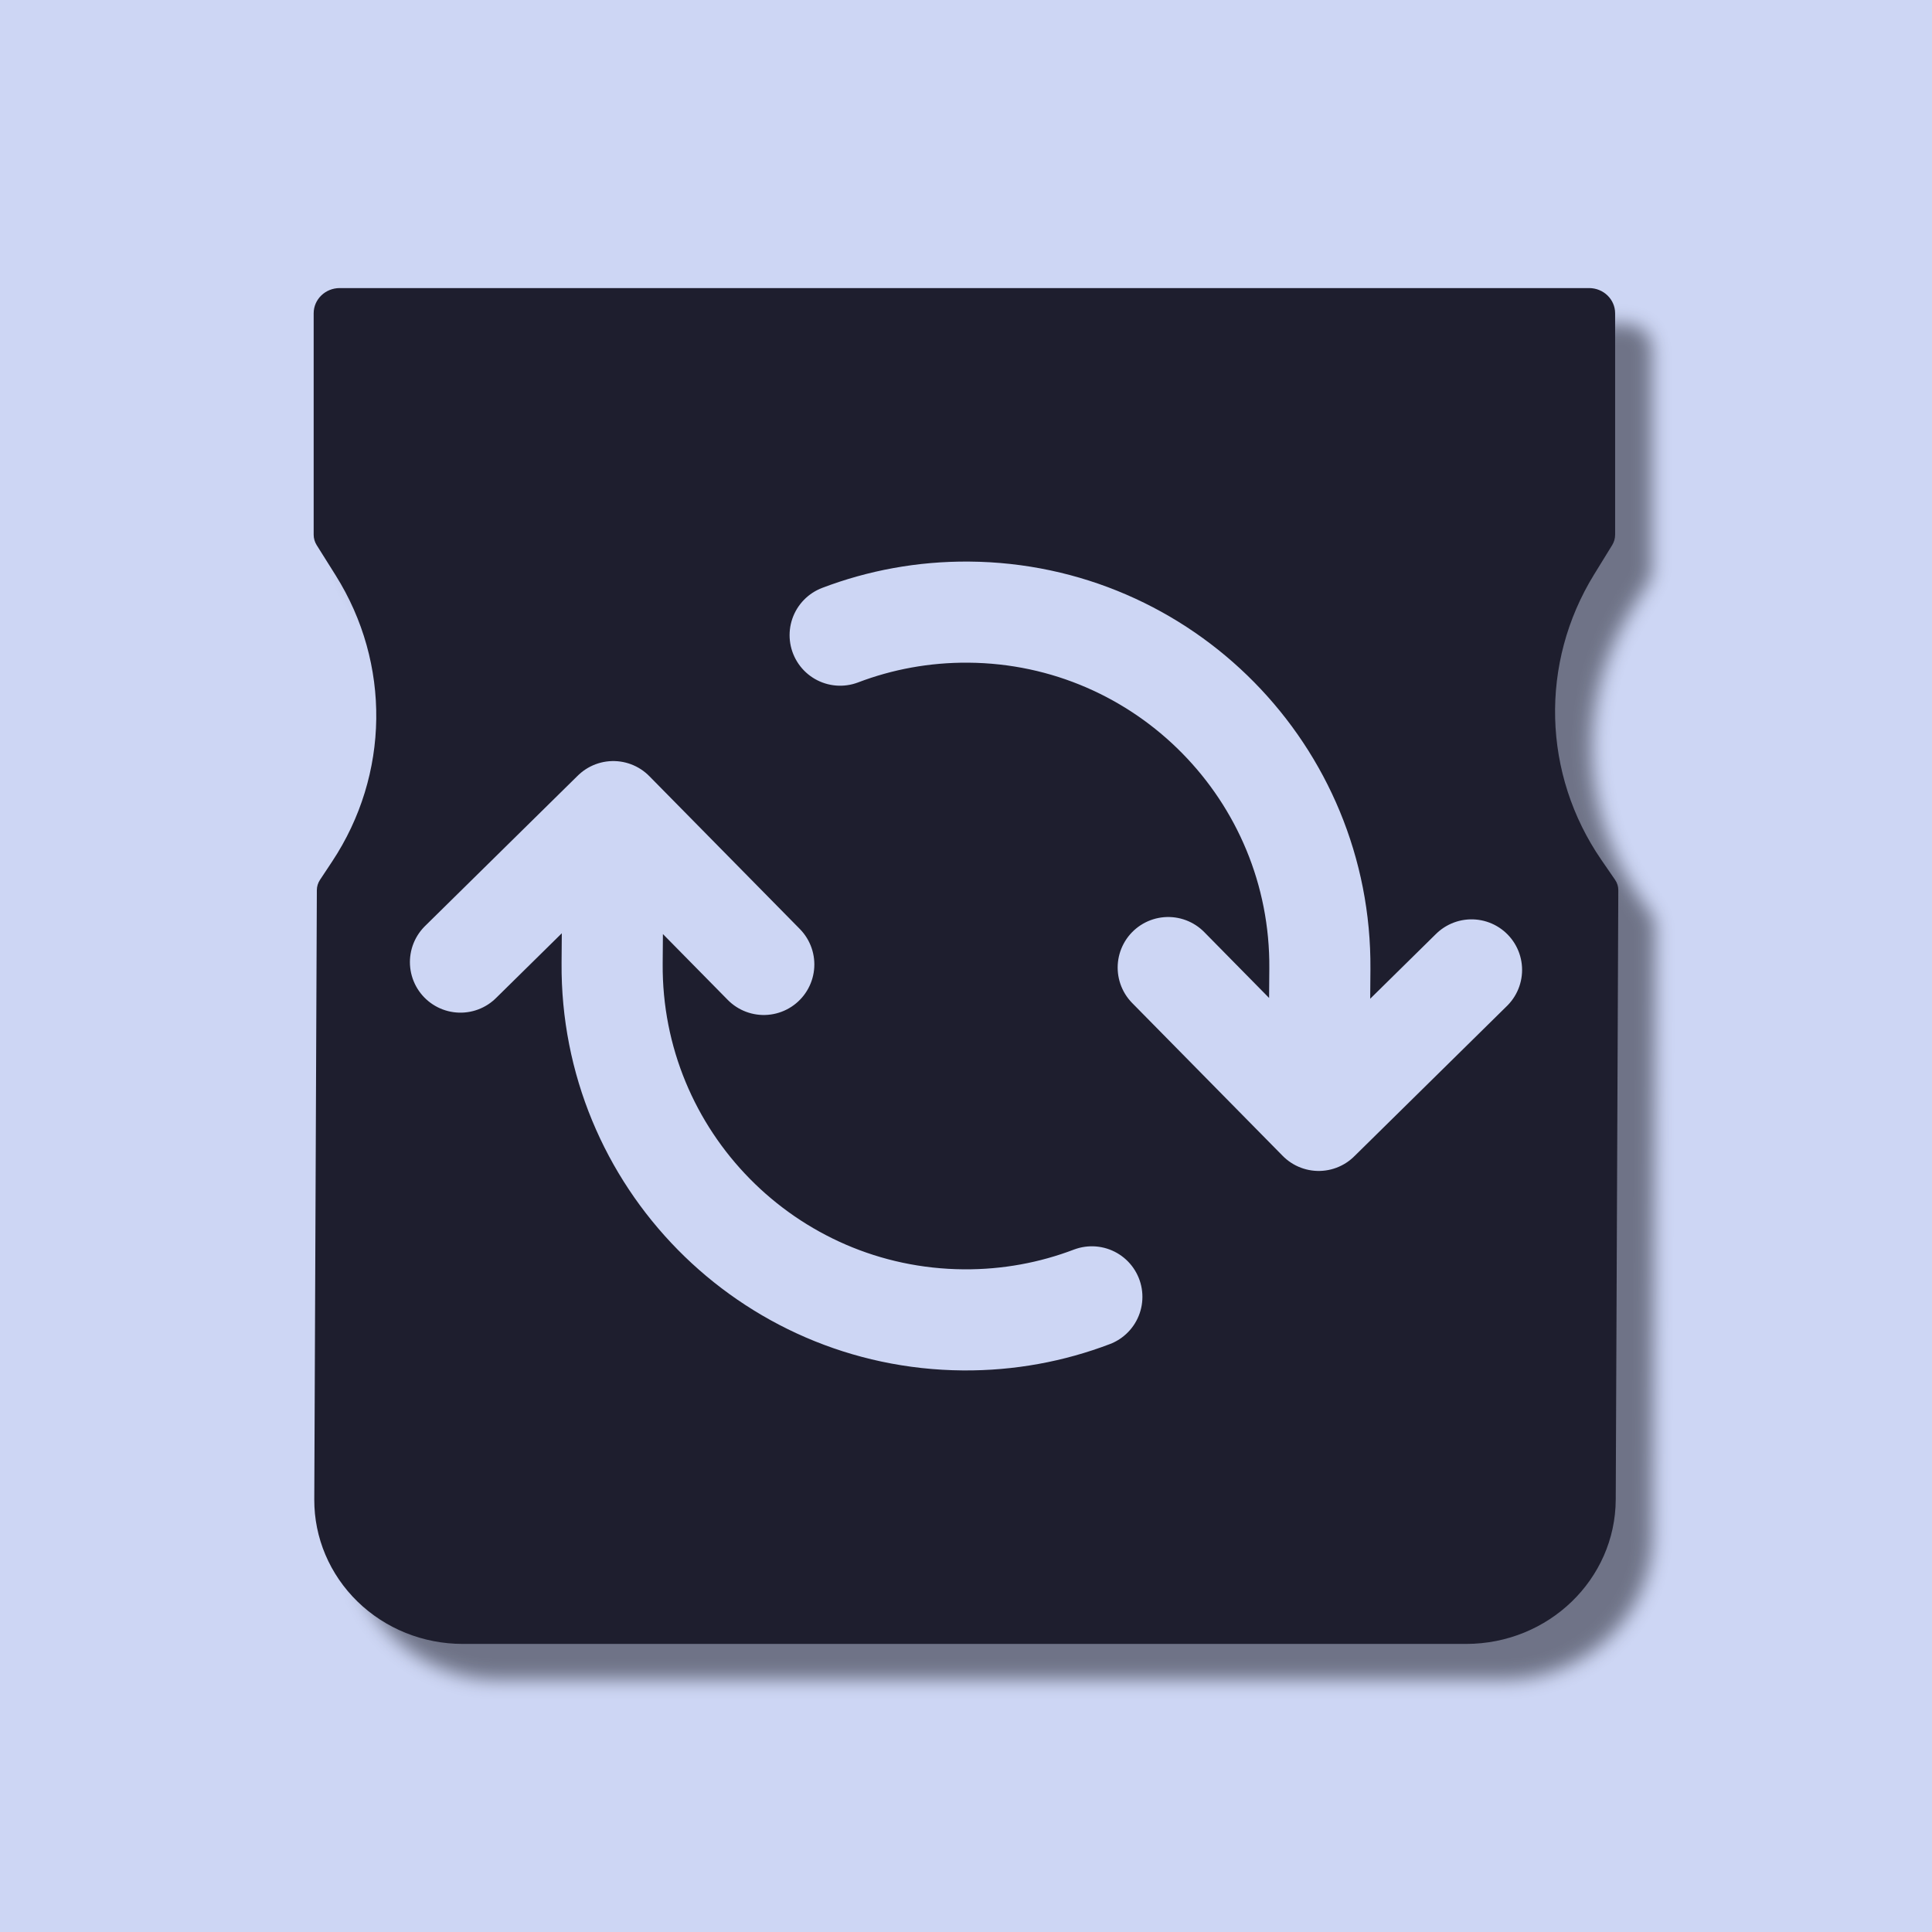
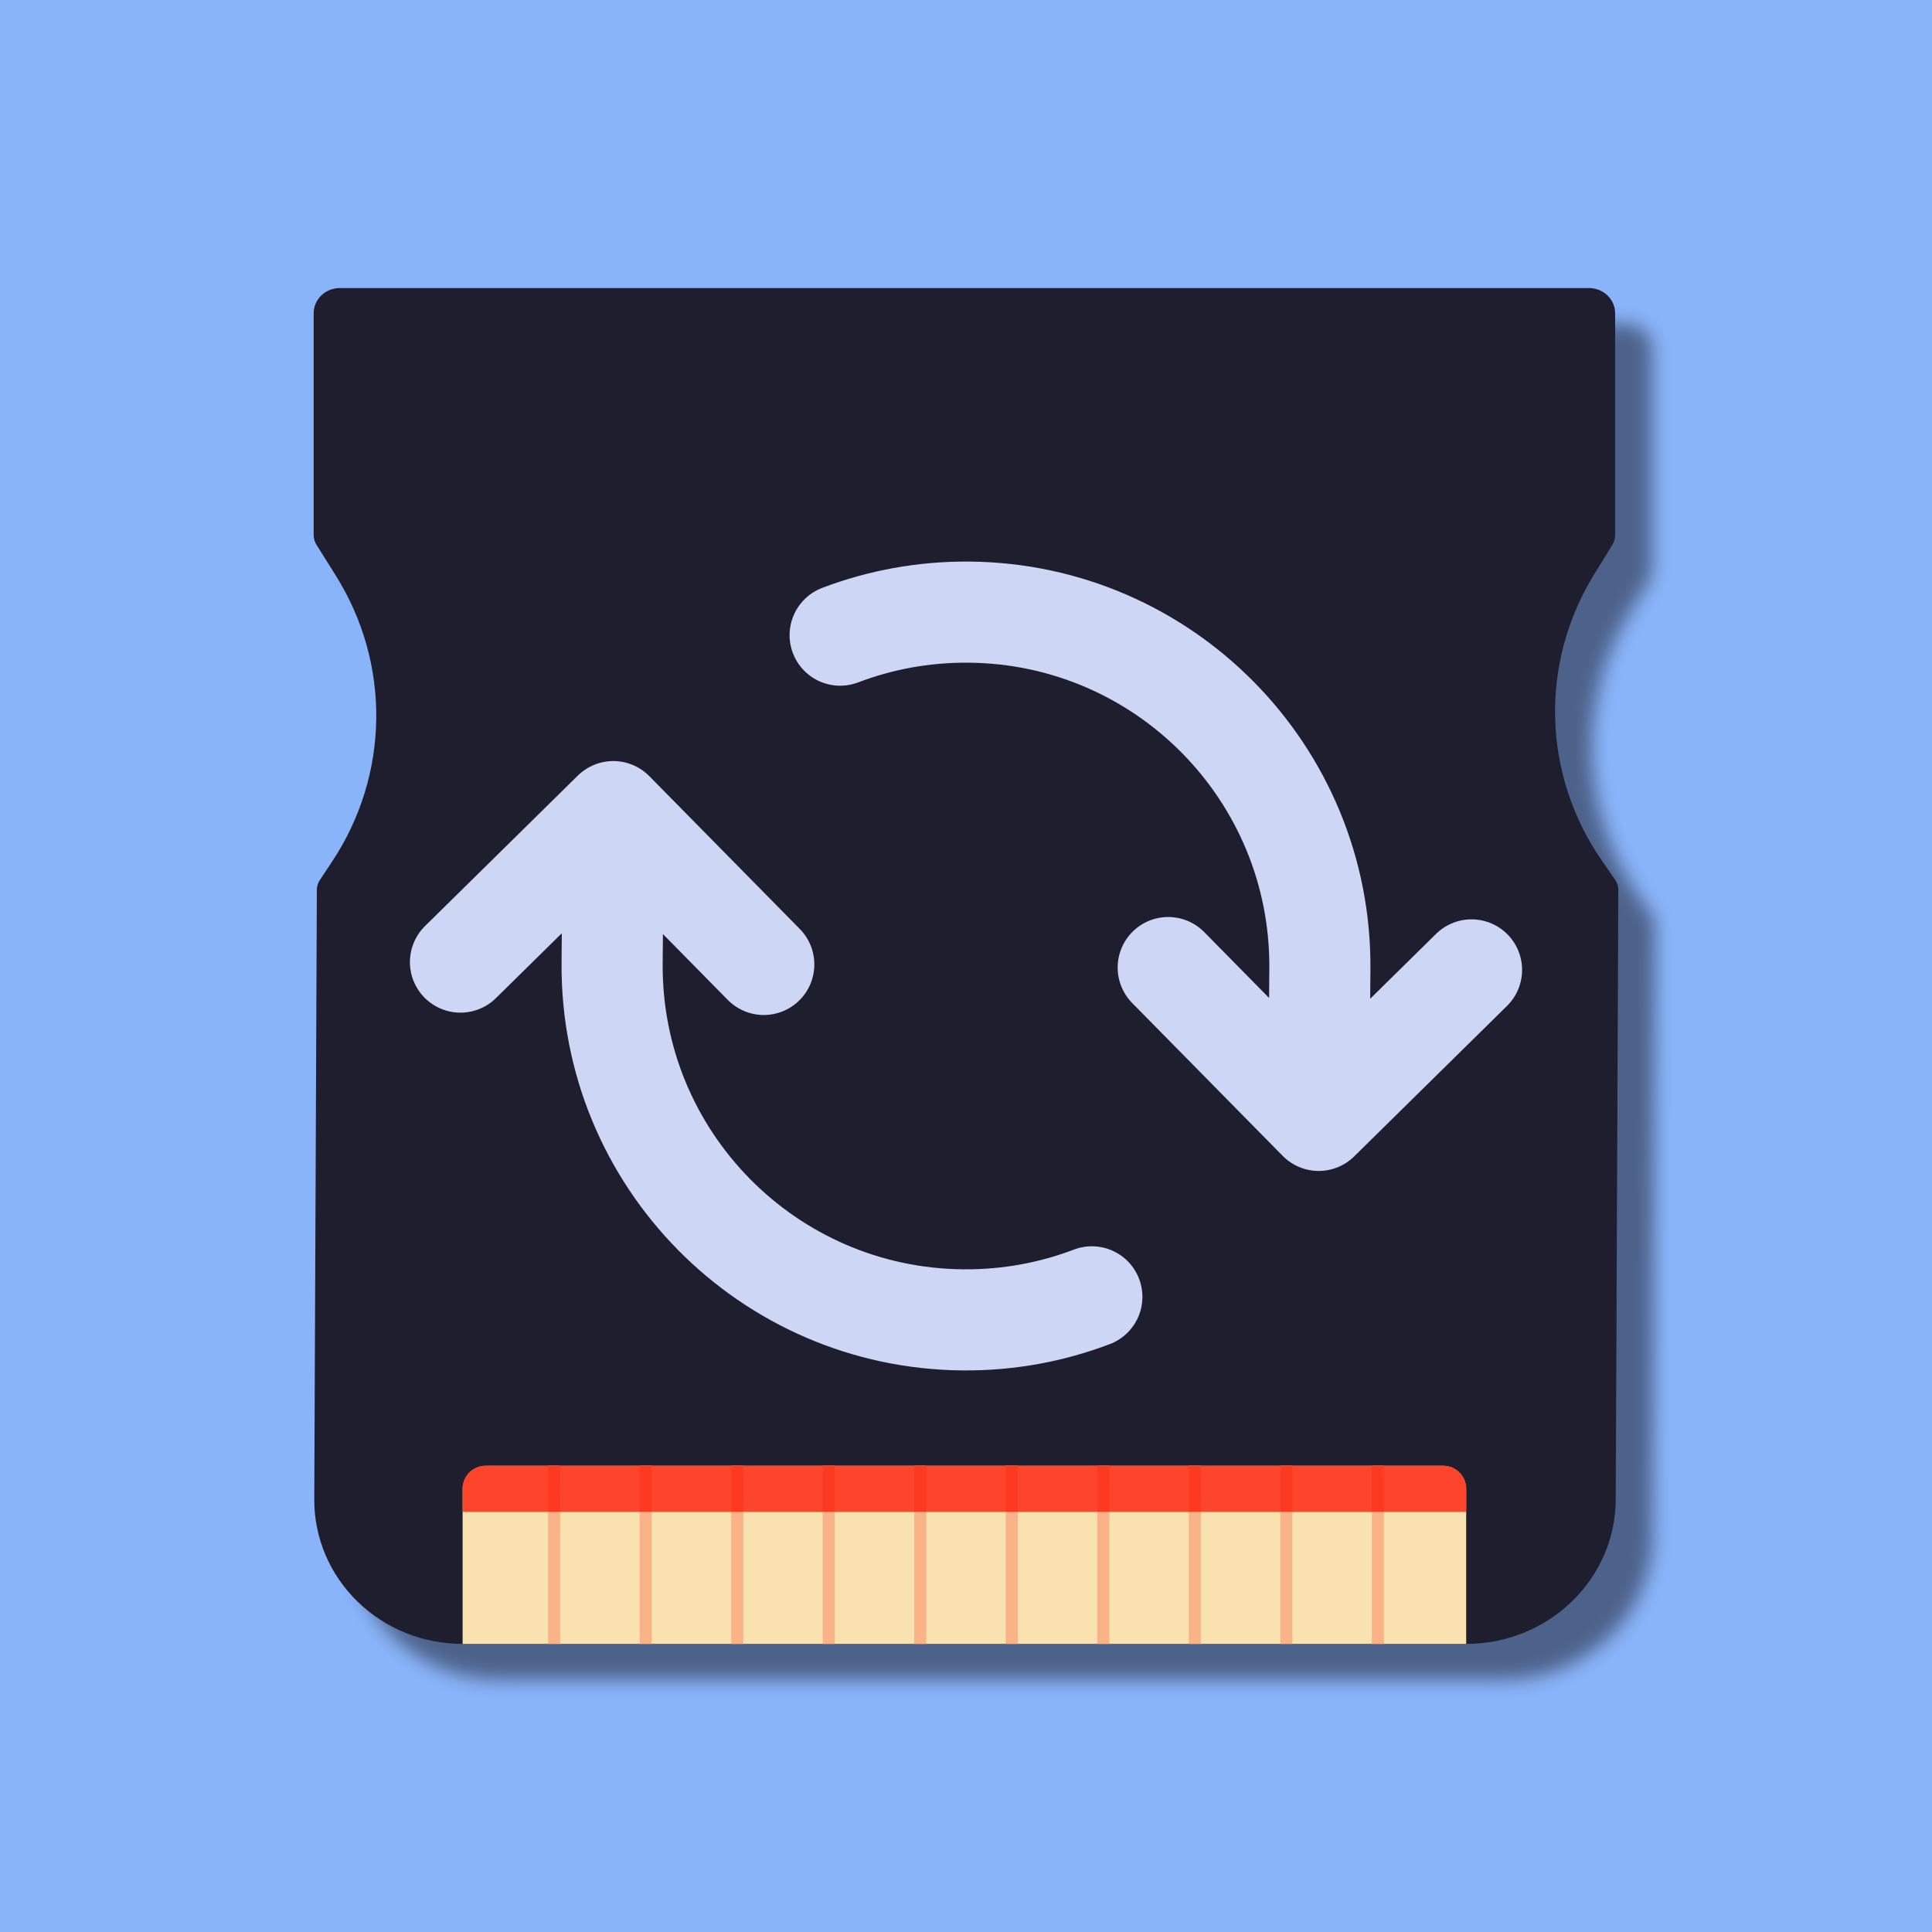
<svg xmlns="http://www.w3.org/2000/svg" width="5445.502" height="5445.502" viewBox="0 0 1440.789 1440.789" version="1.1" id="svg5" xml:space="preserve">
  <defs id="defs2">
    <filter style="color-interpolation-filters:sRGB;" id="filter42" x="-0.017" y="-0.016" width="1.062" height="1.058">
      <feFlood result="flood" in="SourceGraphic" flood-opacity="0.498" flood-color="rgb(17,17,27)" id="feFlood41" />
      <feGaussianBlur result="blur" in="SourceGraphic" stdDeviation="3" id="feGaussianBlur41" />
      <feOffset result="offset" in="blur" dx="12" dy="12" id="feOffset41" />
      <feComposite result="comp1" operator="in" in="flood" in2="offset" id="feComposite41" />
      <feComposite result="comp2" operator="over" in="SourceGraphic" in2="comp1" id="feComposite42" />
    </filter>
  </defs>
-   <rect style="fill:#cdd6f4;fill-opacity:1;stroke:none;stroke-width:1.163" id="rect3" height="1440.789" x="0" y="0" width="1440.789" />
+   <rect style="display:inline;fill:#89b4fa;fill-opacity:1;stroke:none;stroke-width:1.163" id="rect3" height="1440.789" x="0" y="0" width="1440.789" />
  <g id="layer3" transform="translate(624.495,624.495)">
-     <path id="path13" style="display:inline;opacity:1;fill:#1e1e2e;fill-opacity:1;stroke:none;stroke-width:0.413;stroke-dasharray:none;filter:url(#filter42)" d="m -116.417,-107.95 v 74.324 a 6.689,6.689 74.334 0 0 0.975,3.478 l 6.176,10.145 a 90.608,90.608 90.689 0 1 -1.155,96.078 l -3.942,6.138 a 6.441,6.441 106.472 0 0 -1.021,3.454 l -0.835,204.53 a 48.272,48.272 45.117 0 0 48.272,48.469 H 258.447 A 48.668,48.668 135.117 0 0 307.115,290.197 L 307.95,85.667 a 6.15,6.15 73.272 0 0 -1.033,-3.437 l -4.458,-6.686 a 89.782,89.782 88.567 0 1 -2.397,-95.807 l 5.893,-9.877 a 6.805,6.805 105.412 0 0 0.961,-3.487 l 0,-74.324 a 8.467,8.467 45 0 0 -8.467,-8.467 h -406.4 a 8.467,8.467 135 0 0 -8.467,8.467 z" transform="matrix(2.292666,0,0,2.221829,-123.6698,-151.0013)" />
+     <path id="path13" style="display:inline;opacity:1;fill:#1e1e2e;fill-opacity:1;stroke:none;stroke-width:0.413;stroke-dasharray:none;filter:url(#filter42)" d="m -116.417,-107.95 v 74.441 a 6.271,6.271 74.334 0 0 0.914,3.261 l 6.237,10.245 a 90.608,90.608 90.689 0 1 -1.155,96.078 l -4.005,6.236 a 6.039,6.039 106.472 0 0 -0.958,3.238 l -0.836,204.647 a 48.272,48.272 45.117 0 0 48.272,48.469 H 258.447 a 48.668,48.668 135.117 0 0 48.668,-48.469 l 0.836,-204.647 a 5.766,5.766 73.272 0 0 -0.968,-3.222 l -4.523,-6.784 a 89.782,89.782 88.567 0 1 -2.397,-95.807 l 5.953,-9.978 a 6.38,6.38 105.412 0 0 0.901,-3.269 l 0,-74.441 a 8.467,8.467 45 0 0 -8.467,-8.467 h -406.4 a 8.467,8.467 135 0 0 -8.467,8.467 z" transform="matrix(2.292666,0,0,2.221829,-123.6698,-151.0013)" />
+     <g id="layer1" transform="translate(-624.495,-624.495)" style="display:inline">
+       <path id="rect1" style="fill:#f9e2af;stroke-width:0.789;fill-opacity:1" d="m 362.192,1093.09 h 714.02 a 17.198,17.198 45 0 1 17.198,17.198 v 115.665 H 344.994 v -115.665 a 17.198,17.198 135 0 1 17.198,-17.198 z" />
+       <path id="path59" style="display:inline;fill:none;fill-opacity:1;stroke:#fab387;stroke-width:7.966;stroke-dasharray:none;stroke-opacity:1" d="m 993.361,1093.09 v 132.863 z m 0,0 v 132.863 z m -60.414,0 v 132.863 z m -60.414,0 v 132.863 z m -60.414,0 v 132.863 z m -60.414,0 v 132.863 z m -60.414,0 v 132.863 z m -60.414,0 v 132.863 z m 60.414,0 v 132.863 z m -60.414,0 v 132.863 z m -60.414,0 v 132.863 z m -120.829,0 v 132.863 z m 60.414,0 v 132.863 z" transform="matrix(1.129776,0,0,1,-94.73463,0)" />
+       <path id="rect59" style="display:inline;fill:#ff1100;stroke-width:6.529;fill-opacity:0.75" d="m 361.927,1093.09 h 714.549 a 16.933,16.933 45 0 1 16.933,16.933 v 17.462 H 344.994 v -17.462 a 16.933,16.933 135 0 1 16.933,-16.933 z" />
+     </g>
    <path d="m 189.761,342.628 c -29.774,11.338 -62.121,17.433 -95.897,17.173 C -51.885,358.677 -169.126,239.613 -168.002,93.864 L -167.13,-19.236 M 2.038,-150.83 C 31.812,-162.166 64.159,-168.263 97.935,-168.002 243.683,-166.878 360.925,-47.814 359.801,97.935 l -0.872,113.101 m 0,0 L 472.902,98.807 M 358.929,211.035 246.7,97.062 M -167.13,-19.236 -54.901,94.736 M -167.13,-19.236 -281.103,92.992" stroke="#000000" stroke-width="75.403" stroke-linecap="round" stroke-linejoin="round" style="opacity:1;fill:none;fill-opacity:1;stroke:#cdd6f4;stroke-opacity:1" data-darkreader-inline-stroke="" id="path1" />
  </g>
</svg>
